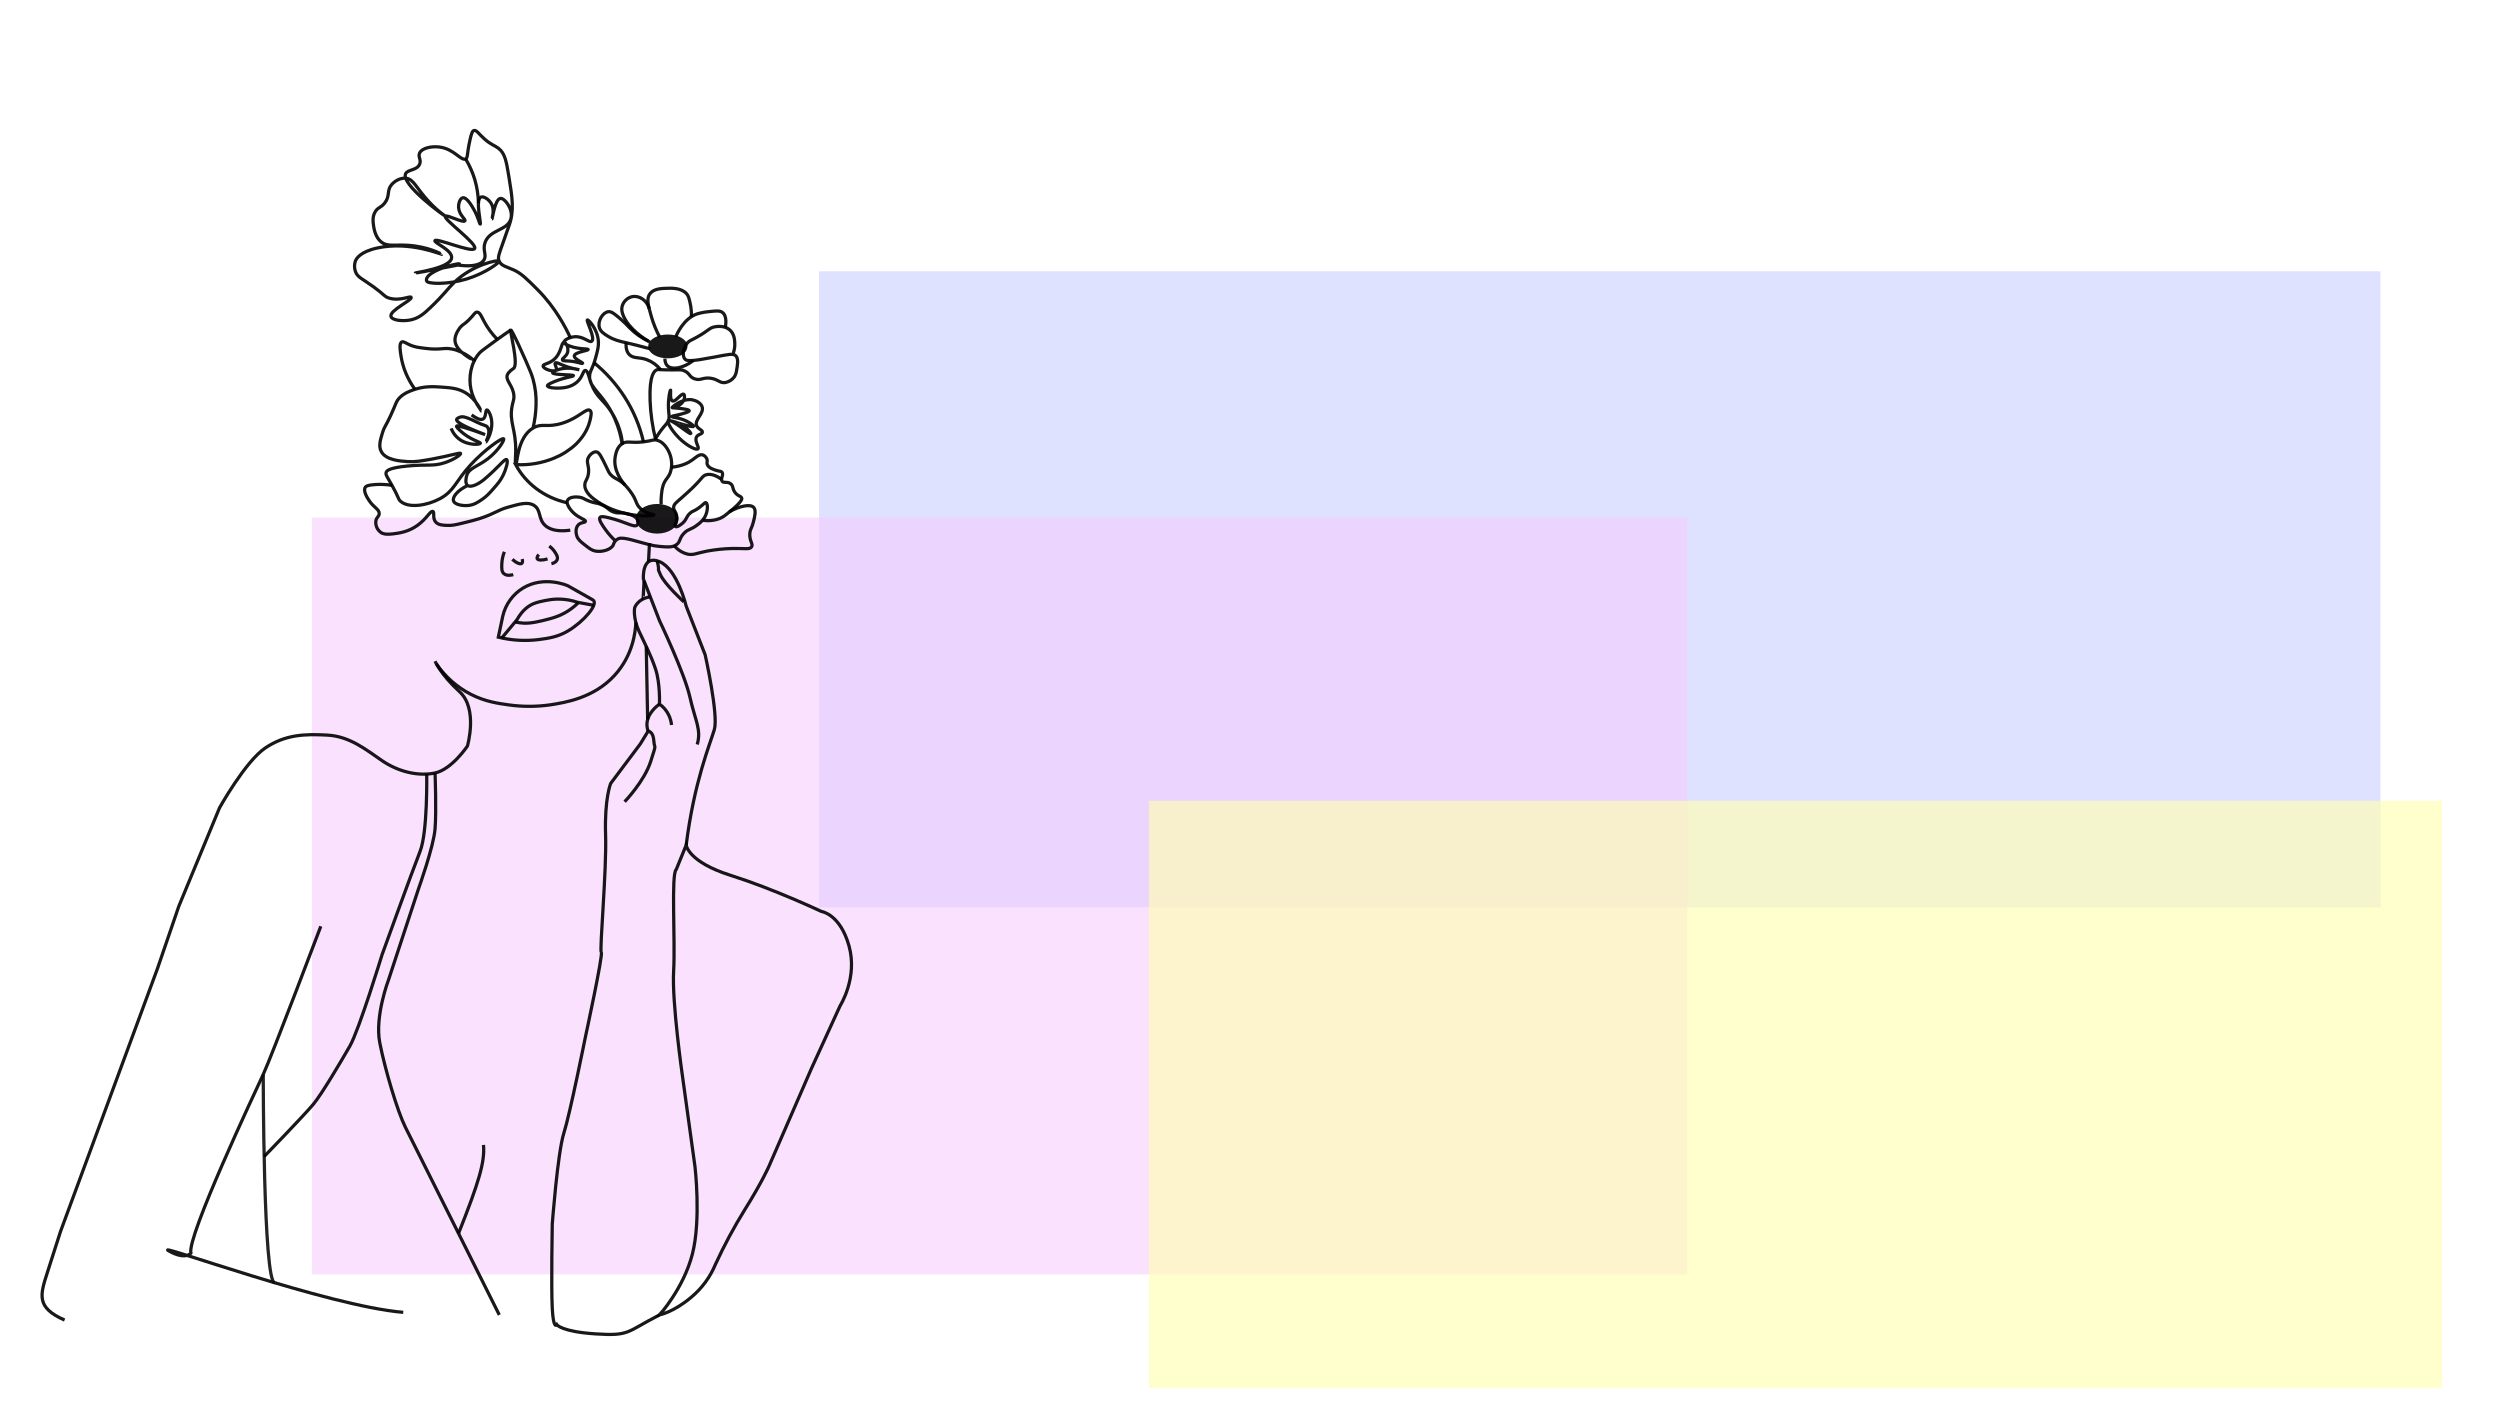
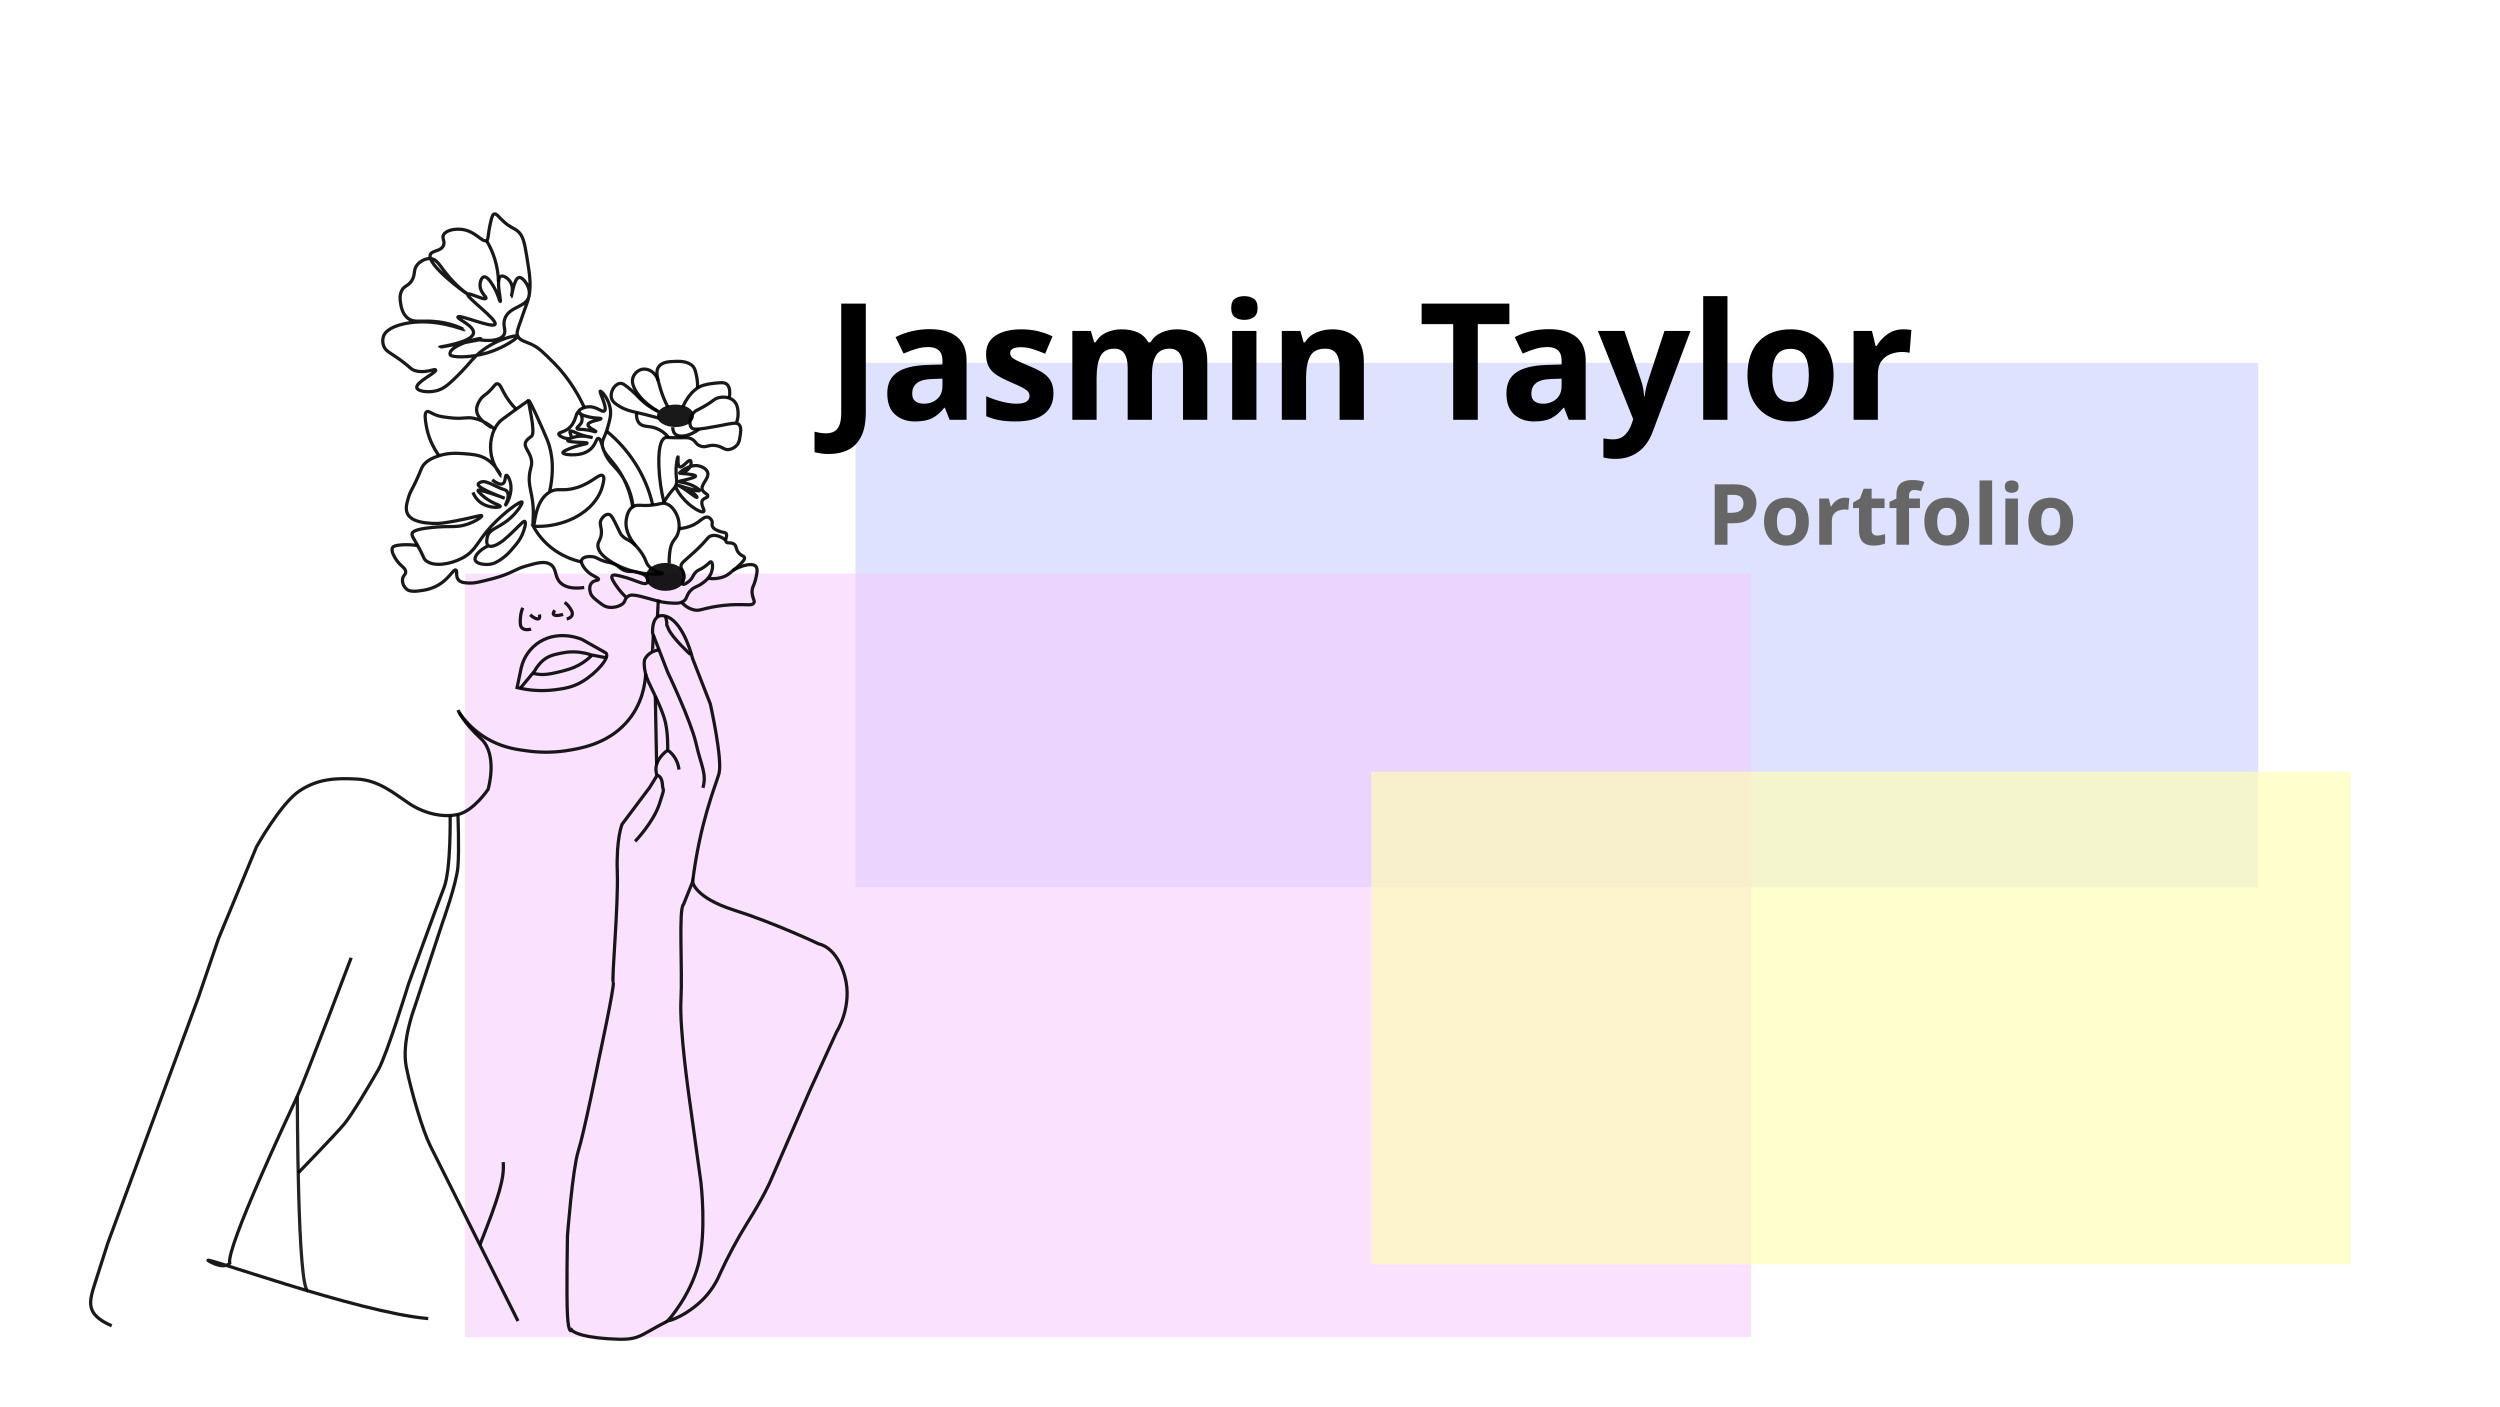
<svg xmlns="http://www.w3.org/2000/svg" id="Layer_1" data-name="Layer 1" viewBox="0 0 1920 1080">
  <defs>
-     <style>.cls-1{fill:#c9d0ff;opacity:0.62;}.cls-2{fill:#f6c9ff;opacity:0.54;}.cls-3{fill:#fffdb3;opacity:0.66;}.cls-4,.cls-5{fill:none;}.cls-4,.cls-6{stroke:#000;}.cls-4,.cls-5,.cls-6{stroke-miterlimit:10;stroke-width:2.5px;opacity:0.9;}.cls-5{stroke:#0c0c0c;}</style>
+     <style>.cls-1{fill:#c9d0ff;opacity:0.62;}.cls-2{fill:#f6c9ff;opacity:0.54;}.cls-3{fill:#fffdb3;opacity:0.66;}.cls-4,.cls-5{fill:none;}.cls-4,.cls-6{stroke:#000;}.cls-4,.cls-5,.cls-6{stroke-miterlimit:10;stroke-width:2.5px;opacity:0.9;}.cls-5{stroke:#0c0c0c;}.cls-7{font-size:125px;}.cls-7,.cls-8{font-family:Didot-Bold, Didot;font-weight:700;}.cls-8{font-size:65px;fill:#666;}</style>
  </defs>
-   <rect class="cls-1" x="629.03" y="208.36" width="1199.18" height="488.51" />
-   <rect class="cls-2" x="239.54" y="397.51" width="1056.3" height="581.21" />
-   <rect class="cls-3" x="882.45" y="615.02" width="993.14" height="451.14" />
-   <path class="cls-4" d="M334.12,507.82s4.46,10.32,18.84,23.45,6,41.73,6,41.73-11.9,17.82-24.79,20.63-28.26-.94-40.65-9.38-24.79-18.75-42.14-19.69-32.22-.47-47.58,9.84-35.2,46-35.2,46l-31.23,75.49L121,743.67l-74.49,202S41.78,960.5,36.3,977.53s-8.62,26.66,13.31,36.29" />
-   <path class="cls-4" d="M246.38,711.38s-37.86,100.06-44.22,113.78S143.43,950,146.61,962.36c0,0-3.89,5.69-17-1.68s122.41,42.5,180.08,47.19" />
-   <path class="cls-5" d="M202.16,825.16s0,159.65,8.84,160" />
-   <path class="cls-4" d="M327.72,594.47s.79,44.42-5.12,59.43-29.16,79.27-29.16,79.27-17.72,58-24.74,70.19-21.41,36.67-28.06,44.7-37.78,40.17-37.78,40.17" />
-   <path class="cls-4" d="M334.12,593.63s1.13,29.22,0,43-12.65,45.81-12.65,45.81l-23,69.85s-10.84,28.2-6.78,48.71,13.55,52.54,19.65,64.72l40.11,80.14,32,64" />
-   <path class="cls-4" d="M352.14,947.31c15.64-39.38,20.36-55,19.18-68" />
-   <path class="cls-4" d="M527,649s1.36,12.93,34.17,23.28S630.86,700,630.86,700s14.36,1.94,21.19,26.51-6.83,45.9-6.83,45.9l-21.88,47.85-32.88,75.65s-5.4,12.28-18.39,33a390.15,390.15,0,0,0-22.56,42,65.53,65.53,0,0,1-18.45,25.21c-13.67,11.64-24.61,13.75-24.61,13.75s18.45-20.21,25.29-46.72,2-67.24,2-67.24l-9.57-69.18s-8.2-56.9-6.83-80.82-2.06-75,2.05-78.24Z" />
-   <path class="cls-4" d="M506.45,1009.9c-25.71,13.14-22.45,16.22-48.82,14.54s-29.94-7.06-29.94-7.06-2.67,4.26-3.55-12.56,0-64.76,0-64.76,4.14-54.94,8.89-69.8,16.59-74,16.59-74,13.64-63.07,12.16-64.75S466,668.7,465.09,641,469,601.67,469,601.67l22.66-30.2,6.1-9.92s3.9,0,4.38,7.38,2.44.69-2.43,15.91-20,30.89-20,30.89" />
-   <path class="cls-4" d="M527,649c6.12-48.75,18.33-77.54,21.62-88.7s-7.05-57.38-7.05-57.38L527,465.55s-6.74-28.44-20.51-34.22-12.37,13.33-12.37,13.33l12.37,32s19.11,40,23.34,58.65,8.93,24.89,5.64,36.44" />
-   <path class="cls-4" d="M499.37,458.35c-10,1.59-12,8.56-12,8.56s-1.34,7.61,3.35,17.76,9.05,18.07,12.74,29.17,3,26.95,3,26.95a22.37,22.37,0,0,1,2.58,2.06,22.78,22.78,0,0,1,6.71,13.95" />
-   <path class="cls-4" d="M506.45,540.79c-1.45,1-9.91,7.25-9.6,16.22a14.5,14.5,0,0,0,.92,4.54" />
-   <path class="cls-4" d="M504.71,430.72c2.49,10.63-.7,3.3,2.49,10.63s17.94,20.85,17.94,20.85" />
-   <path class="cls-4" d="M496.31,496.39l1.08,56.25" />
-   <path class="cls-4" d="M488.35,478.06c-.34,7.46-2.33,25.28-16.3,40.55-16,17.53-38,20.93-49.49,22.72a114.27,114.27,0,0,1-32.07,0c-7.9-1.09-17.82-2.46-28.85-8.08a71.78,71.78,0,0,1-26.48-23.39" />
-   <path class="cls-4" d="M382.71,489.36a85.74,85.74,0,0,0,31.41,1.78c6.56-.87,14-1.84,21.74-6.37,12.48-7.29,24.38-21.26,19.43-24.06L436.15,449.9c-1.26-.56-18.38-7.8-34.29,1.62a34.25,34.25,0,0,0-15.72,21.62Q384.43,481.26,382.71,489.36Z" />
-   <path class="cls-4" d="M385.33,490l11.66-14c4.27-7.62,9.12-10.89,12.94-12.44,5.41-2.19,14.44-3.25,14.44-3.25h0a45.39,45.39,0,0,1,6.61-.15,46,46,0,0,1,12.18,2.27l.41.14L456,464.88" />
-   <path class="cls-4" d="M443.93,463.1a47.69,47.69,0,0,1-10.43,7.75c-5.3,2.92-9.62,4-16.95,5.82-8.1,2-11.95,2-14.27,1.92a38.28,38.28,0,0,1-6.45-.89" />
-   <path class="cls-4" d="M387.37,423.79a27.31,27.31,0,0,0-1.95,8.9c-.17,3.63-.3,6.35,1.65,7.95,2.42,2,6.37.87,7.11.65" />
-   <path class="cls-4" d="M421.81,419.4a16.36,16.36,0,0,1,4.05,4.14c1.38,2,2.89,4.27,2,6.38s-3.67,2.86-4.38,3" />
-   <path class="cls-4" d="M413.76,425.89c-1.71,2.07-1.27,3-1.18,3.2.66,1.25,3.83,1.43,7.95.14" />
-   <path class="cls-4" d="M401.09,429.32c.6,2.57-.23,3.25-.39,3.37-1.16.86-4.1-.27-7.23-3.11" />
-   <path class="cls-4" d="M494,458.35l.65-12.13h0v0s-.68,13.56-.69,13.56S494,459.16,494,458.35Z" />
-   <path class="cls-4" d="M498.05,431.39q.38-7.17.76-14.35" />
-   <path class="cls-4" d="M554.16,368.1c-3.25-2.29-7.81-4.7-11.94-3.44-2.45.75-2.79,2.18-7.26,6.87-4.06,4.26-9.27,8.84-11.82,11.09-4,3.48-5.69,4.72-5.79,7-.11,2.45,1.77,3.12,2.29,6.49.69,4.52-2.06,7.48-.94,8.27s3.87-1.14,5.6-2.67c3.29-2.91,2.53-4.72,5.57-7.51,2.18-2,2.79-1.26,6.73-4.07s4.6-4.42,5.52-4.09c1.64.59,1.78,6.67-1.06,11.45a19.9,19.9,0,0,1-5.39,5.54c-4.94,3.9-6.67,3-9.84,6-4.59,4.32-2.91,7.32-6.86,9.65-3,1.78-6.49,1.49-12.15,1a46.35,46.35,0,0,1-8.62-1.51c-8.33-2-19.12-6-23.07-4.55a7,7,0,0,0-1.51.8,7.56,7.56,0,0,0-2.56,3.95c-1.4,3.52-8.41,5.92-13.86,4.83-2.74-.54-4.49-1.91-8-4.65-3.26-2.54-5.31-4.15-6.26-7.06-.74-2.28-1-6.12,1.21-8.39s5.23-1.52,5.45-2.67c.29-1.5-4.88-2.39-9.28-6.68-.47-.46-6.25-6.2-4.39-9.62,1.37-2.51,6.28-2.73,9.15-2.29s3.26,1.46,7.8,3.18c4.82,1.82,5,.91,8.75,2.42,5.74,2.32,5.41,4.55,10.23,6,3.78,1.12,4.13-.22,9.15,1,2.77.68,7.74,1.91,8.75,5.22.06.21.75,2.58-.54,3.69-2.37,2-8.65-2.57-21.67-5.73-4.17-1-6-1.14-6.73-.26-1.36,1.68,1.86,6.15,4.31,9.55a57.34,57.34,0,0,0,7.46,8.46" />
-   <ellipse class="cls-6" cx="504.71" cy="398.42" rx="15.11" ry="10.14" />
-   <path class="cls-4" d="M452,363c.52-5.76-2-7.82-.22-11.45,1.17-2.36,3.92-4.86,6.31-4.51,2.14.32,3.92,4,7.41,11.24,1.74,3.62,2.09,4.75,3.63,6.4,2.25,2.4,4.06,2.74,6.94,4.6,3.64,2.36,5.63,5,8,8.11,5.31,7,3.78,9.56,8,13.35,4.86,4.34,10.35,4.07,10.24,4.71-.24,1.36-25.11,2.41-43.43-10.21-3.54-2.44-9.7-6.79-9.76-12.55C449.1,369.05,451.5,368.32,452,363Z" />
-   <path class="cls-4" d="M507.72,387.3a52.36,52.36,0,0,1,.33-8,30.56,30.56,0,0,1,1.32-6.87c1.27-3.55,2.82-4.63,4.24-7.05,3.95-6.71,1.53-14.61,1.21-15.59s-3.17-9.83-10.23-11.7c-3-.79-3.59.45-10.4,1.25-10,1.17-12.52-1.08-16.34,1.4s-4.76,7-5.28,9.52c-2.23,11,5.7,20.26,7.49,22.25" />
-   <path class="cls-4" d="M515.72,358.85c8-.84,12.93-3.38,15.93-5.58,2.51-1.84,5.41-4.71,8.09-3.9a5.59,5.59,0,0,1,3,2.81c1,2-.25,2.88.5,4.68,1,2.52,4.62,3.68,6.76,4.37,2.86.92,3.7.47,4.46,1.4,1.63,2-1.35,5.08.17,7,1.24,1.61,3.65,0,6.27,1.72s1.2,4.26,4.12,7.49c2.3,2.53,4.18,2.1,4.62,3.75.17.61.37,2.37-7.42,8.89-4.39,3.68-6.58,5.51-9.08,6.56a25.13,25.13,0,0,1-13.55,1.48" />
-   <path class="cls-4" d="M517.75,419a19.11,19.11,0,0,0,10.44,6.59c4.4.89,6.36-.7,14.85-2.35a122.77,122.77,0,0,1,19.48-2c9.26-.18,13.22,1,14.69-1.24s-1.9-4.65-1.32-10.62c.31-3.23,1.39-3.42,2.6-8.11,1.1-4.22,2.42-9.33.37-11.56-2.52-2.73-10.25-1.33-18.77,3.31" />
-   <path class="cls-4" d="M409.36,328.75a86.45,86.45,0,0,0,2.33-18,64.44,64.44,0,0,0-2.33-19.56c-.9-3.18-1.71-5.38-5.56-14.14-.95-2.15-10.58-24-11.54-23.64s6.39,27,2.09,29.58a16,16,0,0,0-4,3.56,4.28,4.28,0,0,0-.66,1.17c-1.81,4.7,4.58,8.35,5,16.4.13,2.75-.55,3.54-1.3,7.26-2.63,13.08,3,17.63,2.67,35.64-.08,5.16-.62,9.69,0,9.78,1.32.2.84-20.67,13.34-28.07,7-4.13,10.31.11,22.68-3.79s18.18-11.78,21-9.78c1.62,1.15.81,4.51,0,7.89-.76,3.15-3,10.49-10.67,18a54.56,54.56,0,0,1-16.68,10.72A67.2,67.2,0,0,1,396,356.82a57,57,0,0,0,15.67,18.3,61.38,61.38,0,0,0,23.91,11" />
-   <path class="cls-4" d="M392.26,253.43c-2.93,2-7.32,5.06-12.58,8.89-6.76,4.91-10.13,7.37-11.27,8.61-7.1,7.75-8.59,19.24-6.74,28,2,9.58,8.27,16.57,8,16.69s-3.62-8.95-12.42-14.13c-5.65-3.33-11.25-3.72-18.84-4.24-5.6-.38-12.78-.8-21,2.19-3.45,1.26-7.06,2.58-10.34,5.84-3.1,3.09-2.83,4.87-7.26,14.32-3.88,8.29-4.68,8.19-6,12.56-1.74,5.68-3.25,10.58-.93,14.75,3.63,6.51,14.39,7.21,20.23,7.59,5.6.37,10.14-.43,19-2,14.06-2.56,21.21-5.18,21.62-4.24s-5.21,4.84-12.35,7.16c-8.88,2.88-13.1,1-28.41,2.48-14.31,1.41-15.92,3.61-16.37,4.82-.69,1.86.68,3.28,4.48,10.08,5.49,9.84,4.59,10.41,6.48,12.12,6.27,5.67,20.51,3.33,30.27-1.9,11.14-6,12-13.31,23.47-25.85,11.12-12.11,24.38-21.22,25.49-20.2.86.78-3.91,9-11.93,15.23s-14.82,7.17-16.47,13.15c-.14.48-1.63,5.9.77,7.55a2.69,2.69,0,0,0,.86.37c4.46,1.14,11.75-5,11.75-5,11.31-9.53,15.69-16.08,17.25-15.34s-.31,7.06-2.31,11.44-4.64,7.41-8,11.2c-2.92,3.31-5,5.63-8.5,8-3.11,2.12-6.15,4.2-10.56,4.63-4,.39-10.2-.45-11.33-3.41s3-8.2,10.82-11.93" />
-   <path class="cls-4" d="M301.09,372.73a60.2,60.2,0,0,0-12.47-.63c-6.65.35-7.67,1.51-8,2-2,2.83,1.45,8.15,2.61,9.94,3.86,6,8.13,6.94,8,10.47-.1,2.4-2.1,2.54-2.58,5.6a9.46,9.46,0,0,0,4.12,9c.94.6,3,1.67,9.33.87,4.46-.57,11.46-1.46,18.48-6.47,7.24-5.17,10-11.49,11.84-10.72,1.62.66-.57,5.22,2.32,8.28,2.09,2.22,5.58,2.33,9,2.44s6-.4,11.33-1.71c6.41-1.57,9.62-2.35,12.87-3.4,13.06-4.22,13.31-6.39,22.66-9,8.6-2.42,14.93-4.2,19.57-1.22,5.54,3.56,3,10.3,8.49,15.34,4.95,4.58,13,4.53,19.31,3.65" />
-   <path class="cls-4" d="M318.68,299a62.76,62.76,0,0,1-6.92-12.26A56.88,56.88,0,0,1,308,273.59c-.72-4.5-1.59-9.88.58-10.95,1.38-.68,2.95.89,6.66,2.46,3.36,1.43,6.1,1.77,11.58,2.46,11.88,1.51,13.59-.87,20.56.55,10,2.05,16.79,9.07,16.88,8.94s-14.6-6.8-14.85-15.78c-.14-4.79,3.85-9.63,4.05-9.86,1.95-2.32,2.84-2.06,6.37-5.48,4.26-4.12,4.82-6.28,6.58-6.22,2.16.07,3.37,3.39,5.29,7a59.7,59.7,0,0,0,10.25,13.93" />
-   <path class="cls-4" d="M346.49,329a18.52,18.52,0,0,0,9.82,10.35c5.91,2.61,12.41,2.05,12.63,1.07s-7.86-2.5-15.44-9.56c-1.4-1.31-3.24-3-2.8-3.72,0,0,.69-1.12,21.88,6.64h0c-18.24-6.87-22.28-10.05-21.88-11.63.23-.91,2-1.65,3.08-1.91,1.44-.34,2.9-.13,6,1.05a58,58,0,0,1,5.83,2.67c6.4,3.15,7.45,2.44,8.7,4,3.18,3.93-1.4,11.32-1.12,11.41s6.41-9,3.92-18.84c-.76-3-2.27-5.82-3.22-5.69-1.29.18-.36,5.63-3,7-2.09,1.12-5.61-.88-8.7-3.19" />
-   <path class="cls-4" d="M503.62,337.93a145,145,0,0,1-4.37-30.6c-.66-19.79,3.46-22.54,5.15-23.29.87-.38,1-.14,6.87,0,10.4.25,11.09-.46,13.74.54,5,1.88,4,4.91,8.65,6.43s6.28-1.52,12.54-.47c5.74,1,6.64,3.91,10.88,3.25a11.27,11.27,0,0,0,6.87-4.33,11.65,11.65,0,0,0,1.72-4.88c.79-4.41,1.63-9.09-.59-11.32-2-2.06-5.66-1.05-16.59,1-18.33,3.5-20.9,3.08-22.33,1.63-2.66-2.71-1.22-8.92,1.72-12.46,1.6-1.92,2.59-1.79,8-4.87,8.69-4.93,8.88-6.81,13.17-7.58,1-.18,7-1.25,11.19,2.2,3.85,3.15,4,8.2,4.08,10.84a19.49,19.49,0,0,1-1.14,7.11" />
-   <ellipse class="cls-6" cx="512.89" cy="266.05" rx="13.82" ry="7.9" />
-   <path class="cls-4" d="M518.87,258.94c.78-1.92,6-14.29,16.51-17.87a48.2,48.2,0,0,1,9.36-1.77c5.28-.56,7.92-.84,9.89.51,4.26,2.9,2.52,10.92,2.36,11.63" />
-   <path class="cls-4" d="M506.7,259a82.07,82.07,0,0,1-6.46-15.89c-2.52-8.77-3.94-14-.95-17.71s8.59-3.87,13.1-4c3.27-.12,11-.41,15,4.3,1.44,1.72,1.85,3.59,2.68,7.33a41.41,41.41,0,0,1,.93,10.29" />
-   <path class="cls-4" d="M499.26,262.84c-4.75-2.78-15.62-9.78-20.22-19.64-1.56-3.34-1.85-5.82-1.2-8.12a10.45,10.45,0,0,1,7.83-7.3c5.2-.95,11.28,2.84,12.93,9.33" />
-   <path class="cls-4" d="M497.93,262a50.29,50.29,0,0,1-14.3-10.13,84.61,84.61,0,0,0-7.3-7.09c-4.46-3.79-6.74-5.67-9.07-5.41-4.38.5-8.44,7.21-6.91,12.31.9,3,3.49,4.65,6.51,6.53,4.88,3,9.19,3.93,14,5,4.4,1,10.76,2.55,18.65,4.73" />
-   <path class="cls-4" d="M510.66,275.42c0,3.49,1.33,5,2,5.6,3.44,3.14,11.8,2.05,19.86-4.17" />
-   <path class="cls-4" d="M480.87,263.29c-.2,2.86,0,6.85,2.76,9.33,3.17,2.86,7.25,1.51,13.1,3.6a24.54,24.54,0,0,1,10.61,7.69" />
-   <path class="cls-4" d="M503.4,337a60.19,60.19,0,0,1,4.39-6.64c3.13-4.13,4.48-4.85,5.49-7.35,1.19-2.91.3-4.25.09-9.67-.3-8,1.3-13.82,1.62-13.8s-.85,7.55,1.52,8.42,6.69-6.1,8.52-5.2c1,.47.91,2.94,0,4.84-2.06,4.29-8.66,6-8.9,5.55s8-7.48,15.53-6.09c2.65.49,6.57,2.25,7.58,5.38,1.7,5.28-6.33,10.07-4.17,14.69,1.2,2.57,4.63,3.09,4.36,4.84-.24,1.56-3,1.37-4.36,3.4-2.17,3.31,2.31,8.09.95,9.32s-7.4-1.94-12.51-6.45c-6.64-5.87-11.66-14-10.23-15.23,2-1.75,16.45,10.9,17.24,10,.33-.35-1.74-2.82-4.35-4.83a28.74,28.74,0,0,0-10.23-4.84c0-.09,16,5.38,16.67,4.12.33-.69-3.75-3.68-8.53-5.38-4.38-1.55-8-1.53-8-2.15s2.43-.64,6.63-1.79c2.92-.8,6.66-1.83,6.63-2.69,0-.66-2.33-1.54-13.26-2.33" />
-   <path class="cls-4" d="M424.65,276.75c6.89-5.2,6.15-13.86,8.51-13.8,1.65.05,3.76,4.35,2.73,7.77-1,3.26-4.47,4.53-3.95,5.74.38.88,2.34.56,5.78.87,5.87.52,9.45,2.28,9.72,1.72.37-.77-6.69-3.25-6.38-5.75.36-2.94,10.77-3.93,10.64-4.88-.11-.75-6.46.05-14-2.59-4.39-1.54-4.55-2.62-4.56-2.88-.11-1.74,4-3.92,7.9-4.31,7.05-.68,11.34,4.82,13.37,3.45,3.13-2.1-4.42-15.87-3.34-16.38.84-.4,7.94,6.94,8.51,16.67.21,3.74-.6,6.73-2.13,12.36-2.38,8.75-4.11,9.5-4.56,13.22-.94,7.87,5.92,11.86,13.07,22.42,10.58,15.64,11.53,30.49,11.87,30.4s-.45-11.71-7.91-23.79c-6.4-10.36-11.84-11.51-15.8-22.27-1.85-5-2.66-10.17-4.57-10.21s-1.81,4.85-6.38,8.91-10.25,4.41-12.77,4.6c-4.32.33-9.83-.34-10-1.72,0-.24,0-1.06,5.17-3.16,8.47-3.46,14.92-3.93,14.89-4.6-.05-1.05-15.84-.38-16.1-2.3-.14-1,3.88-2.55,7.59-3.16a30.21,30.21,0,0,1,12.93.91,69.23,69.23,0,0,1-8.67-2.06c-5.76-1.87-8.71-4.11-9.73-3.17s1.77,4.1.61,5.46c-1.63,1.91-10.05-.82-10-3.16C417.07,279.52,420.75,279.69,424.65,276.75Z" />
-   <path class="cls-4" d="M494.19,339.38a108.24,108.24,0,0,0-14.49-34.49,113.43,113.43,0,0,0-23.41-26.26" />
-   <path class="cls-4" d="M438,259.29c-3.36-7.33-11.24-22.86-25-36.69-8.4-8.42-12.6-12.64-18.55-15.33-5.21-2.36-9.49-3-11.13-6.74-1.19-2.71-.18-5.23,2.68-13.17,1.64-4.55,3.11-9.15,4.82-13.68,4.35-11.52,2.59-22.26,0-38-1.95-11.9-3-17.93-8-21.78-2.93-2.26-5.52-2.62-10.4-6.86-4.7-4.09-6.37-7.29-8.35-6.82-1.13.27-1.9,1.63-3.21,7.6-2.36,10.67-1.44,13.23-3.22,14.18-3.59,1.93-8.78-7.75-20.35-9.11-5.72-.68-13.1.67-15,4.55-1.45,3,1.4,5.15,0,8.62-2,4.88-9,4-10.71,7.22-4.35,8.14,30.25,33.11,30.53,32.8A81.14,81.14,0,0,1,329.49,155c-10.24-11-11.66-17.47-17.79-18.11-4.34-.45-8.69,2.29-10.9,4.85-4,4.63-1,8.63-5.36,14.19-3,3.87-5.42,3.18-7.5,7.09-2,3.74-1.44,7.5-1.07,10.13.35,2.45,1.27,8.92,5.89,12.67s9.95,2,19.82,2.53c16.16.82,26.83,6.95,26.78,7.09s-24.47-10.41-49.28-5.06c-13.93,3-16.53,8.57-17.14,10.13a12.11,12.11,0,0,0,.05,8.08c1.63,4.46,5,5.26,13.88,11.68,8.68,6.29,8.07,7.44,11.78,8.61,8.57,2.71,16.4-1.94,17.14-.51,1.09,2.12-16.88,10-15.53,14.7.84,2.9,9,4,15.53,2.53,5.85-1.33,9.67-4.57,14.47-9.12,11-10.42,13.75-15,18.74-19.76,14-13.43,33.58-17.47,34.28-16.21.61,1.07-10.62,9.37-24.63,13.68-14.65,4.5-30.48,4.07-31.07,1.52-1.94-8.42,32.33-15.85,24.1-12.16h0C325.2,208.76,319,209.8,319,209.65c-.08-.32,27-3.74,27.85-11.65.67-5.94-13.7-11.52-12.85-13.17,1.17-2.3,28.3,9.55,30.53,6.07,2.34-3.66-24.23-22.56-22.5-24.82,1.14-1.49,13.69,5.4,15,3.55.86-1.22-4.43-4.38-4.82-10.14-.22-3.24,1.12-7.18,3.21-7.6,3.11-.62,7.18,6.64,8.57,9.12,3.41,6.09,4.32,11.24,4.82,11.15,1-.17-4-18.77.54-20.77,2.14-.94,6.19,1.83,8,5.06,2.94,5.17.26,11.6.54,11.66s2.18-15.2,6.43-15.71c3.42-.41,10.09,8.62,8,15.82-2.53,8.89-16.36,8-19.83,18.13-2.09,6.1,1.8,9.71-1.07,13.67-3.4,4.71-12.42,4.53-19.82,3.55" />
-   <path class="cls-4" d="M357.57,122a69.85,69.85,0,0,1,7,15.71A68.51,68.51,0,0,1,367.45,156" />
+   <rect class="cls-1" x="657.01" y="278.69" width="1077.32" height="402.75" />
+   <rect class="cls-2" x="357.19" y="440.4" width="987.73" height="586.59" />
+   <rect class="cls-3" x="1053.15" y="592.66" width="752.38" height="378.22" />
+   <path class="cls-4" d="M351.69,545.31s4.17,9.64,17.61,21.91,5.56,39,5.56,39-11.12,16.65-23.17,19.28-26.41-.87-38-8.76-23.17-17.53-39.38-18.41-30.12-.43-44.48,9.21-32.9,42.94-32.9,42.94L167.75,721l-15.28,44.69L82.85,954.55s-4.39,13.84-9.51,29.76-8,24.92,12.44,33.91" />
+   <path class="cls-4" d="M269.69,735.56S234.3,829.07,228.35,841.9s-54.89,116.66-51.91,128.23c0,0-3.64,5.31-15.87-1.57s114.41,39.72,168.31,44.1" />
+   <path class="cls-5" d="M228.35,841.9s0,149.21,8.27,149.54" />
+   <path class="cls-4" d="M345.71,626.29s.74,41.51-4.78,55.55-27.26,74.09-27.26,74.09-16.57,54.17-23.12,65.6-20,34.27-26.23,41.77S229,900.84,229,900.84" />
+   <path class="cls-4" d="M351.69,625.5s1.06,27.31,0,40.19-11.82,42.82-11.82,42.82L318.34,773.8s-10.13,26.35-6.33,45.51,12.66,49.12,18.36,60.5c2.95,5.88,20.86,41.68,37.49,74.9l29.95,59.85" />
+   <path class="cls-4" d="M368.54,956.07c14.61-36.81,19-51.41,17.91-63.58" />
+   <path class="cls-4" d="M531.92,677.21S533.2,689.3,563.86,699,629,725,629,725s13.42,1.81,19.81,24.78-6.39,42.9-6.39,42.9L622,837.35l-30.73,70.7s-5,11.48-17.18,30.82A365.74,365.74,0,0,0,553,978.15a61.33,61.33,0,0,1-17.25,23.57c-12.78,10.87-23,12.84-23,12.84S530,995.67,536.39,970.9s1.92-62.85,1.92-62.85l-8.95-64.66s-7.66-53.18-6.39-75.54-1.91-70.09,1.92-73.12Z" />
+   <path class="cls-4" d="M512.75,1014.56c-24,12.28-21,15.17-45.63,13.59s-28-6.6-28-6.6-2.49,4-3.32-11.74,0-60.52,0-60.52,3.88-51.35,8.31-65.24,15.51-69.17,15.51-69.17,12.75-59,11.36-60.52,4-58.69,3.1-84.63S477.76,633,477.76,633l21.18-28.23,5.7-9.26s3.64,0,4.1,6.89,2.28.65-2.28,14.87-18.68,28.87-18.68,28.87" />
+   <path class="cls-4" d="M531.92,677.21c5.72-45.57,17.14-72.47,20.21-82.9s-6.59-53.63-6.59-53.63L531.92,505.8s-6.29-26.59-19.17-32-11.56,12.46-11.56,12.46l11.56,29.91s17.86,37.38,21.82,54.82,8.34,23.26,5.27,34.06" />
+   <path class="cls-4" d="M506.14,499.07c-9.32,1.48-11.2,8-11.2,8s-1.26,7.11,3.13,16.6,8.46,16.89,11.91,27.26,2.77,25.19,2.77,25.19a18.86,18.86,0,0,1,2.41,1.93,21.3,21.3,0,0,1,6.28,13" />
+   <path class="cls-4" d="M512.75,576.12c-1.35,1-9.26,6.78-9,15.16a13.67,13.67,0,0,0,.86,4.25" />
+   <path class="cls-4" d="M511.12,473.24c2.34,9.94-.65,3.09,2.34,9.94s16.76,19.49,16.76,19.49" />
+   <path class="cls-4" d="M503.28,534.62l1,52.58" />
+   <path class="cls-4" d="M495.84,517.49c-.32,7-2.18,23.62-15.24,37.9-15,16.38-35.49,19.57-46.25,21.23a106.59,106.59,0,0,1-30,0c-7.38-1-16.65-2.3-27-7.55a67,67,0,0,1-24.74-21.86" />
+   <path class="cls-4" d="M397.1,528.05a80,80,0,0,0,29.36,1.66c6.13-.8,13.06-1.71,20.32-6,11.67-6.81,22.79-19.87,18.16-22.48l-17.89-10.11c-1.18-.52-17.18-7.29-32.05,1.52a32,32,0,0,0-14.69,20.21Z" />
+   <path class="cls-4" d="M399.55,528.61q5.44-6.57,10.9-13.12c4-7.12,8.53-10.17,12.09-11.62,5.06-2.06,13.5-3.05,13.5-3.05h0a43.39,43.39,0,0,1,17.56,2l.39.13,11.62,2.23" />
+   <path class="cls-4" d="M454.33,503.51a45.15,45.15,0,0,1-9.75,7.24c-5,2.73-9,3.73-15.85,5.44-7.57,1.89-11.17,1.91-13.34,1.8a35.09,35.09,0,0,1-6-.84" />
+   <path class="cls-4" d="M401.45,466.77a26.1,26.1,0,0,0-1.82,8.32c-.16,3.39-.28,5.93,1.55,7.42,2.26,1.85,5.95.82,6.65.61" />
+   <path class="cls-4" d="M433.65,462.66a15.58,15.58,0,0,1,3.78,3.87c1.3,1.92,2.7,4,1.89,6s-3.43,2.68-4.09,2.84" />
+   <path class="cls-4" d="M426.12,468.73c-1.59,1.94-1.18,2.83-1.1,3,.62,1.17,3.58,1.33,7.43.13" />
+   <path class="cls-4" d="M414.29,471.94c.55,2.4-.23,3-.37,3.14-1.09.81-3.84-.25-6.76-2.9" />
+   <path class="cls-4" d="M501.16,499.07l.6-11.33h0v-.05s-.64,12.68-.66,12.67S501.12,499.83,501.16,499.07Z" />
+   <path class="cls-4" d="M504.9,473.87q.36-6.71.71-13.41" />
+   <path class="cls-4" d="M557.34,414.72c-3-2.14-7.29-4.39-11.16-3.21-2.28.69-2.6,2-6.78,6.42-3.8,4-8.66,8.26-11,10.36-3.7,3.26-5.31,4.41-5.41,6.54-.1,2.29,1.66,2.92,2.14,6.07.65,4.23-1.92,7-.88,7.73s3.62-1.07,5.24-2.5c3.08-2.72,2.36-4.41,5.2-7,2-1.87,2.61-1.19,6.29-3.81s4.3-4.13,5.16-3.82c1.54.54,1.66,6.23-1,10.69a18.46,18.46,0,0,1-5,5.19c-4.61,3.64-6.23,2.81-9.19,5.59-4.29,4-2.72,6.84-6.41,9-2.83,1.67-6.07,1.4-11.36,1a43.82,43.82,0,0,1-8.05-1.41c-7.79-1.91-17.87-5.61-21.57-4.25a6.82,6.82,0,0,0-1.41.74,7,7,0,0,0-2.39,3.69c-1.31,3.29-7.86,5.53-13,4.52-2.56-.51-4.19-1.79-7.47-4.35-3-2.37-5-3.88-5.84-6.6-.7-2.13-1-5.72,1.13-7.84s4.88-1.42,5.09-2.5c.27-1.4-4.56-2.23-8.67-6.24-.44-.43-5.85-5.8-4.11-9,1.28-2.35,5.88-2.55,8.56-2.14s3,1.36,7.29,3c4.5,1.7,4.7.86,8.18,2.26,5.36,2.17,5.05,4.26,9.55,5.59,3.54,1.05,3.87-.2,8.56,1,2.58.64,7.23,1.79,8.17,4.88.06.2.7,2.42-.5,3.45-2.21,1.9-8.09-2.4-20.25-5.35-3.9-.95-5.61-1.07-6.29-.24-1.28,1.56,1.73,5.74,4,8.92a54.26,54.26,0,0,0,7,7.91" />
+   <ellipse class="cls-6" cx="511.12" cy="443.05" rx="14.12" ry="9.48" />
+   <path class="cls-4" d="M461.84,409.94c.48-5.39-1.89-7.32-.21-10.7,1.09-2.21,3.66-4.55,5.9-4.22,2,.29,3.66,3.7,6.93,10.51,1.62,3.38,1.94,4.43,3.39,6,2.1,2.23,3.79,2.56,6.48,4.3,3.4,2.2,5.27,4.64,7.5,7.58,5,6.51,3.53,8.93,7.5,12.47,4.54,4.06,9.66,3.8,9.56,4.4-.22,1.28-23.47,2.25-40.59-9.54-3.31-2.28-9.07-6.35-9.11-11.73C459.15,415.61,461.39,414.93,461.84,409.94Z" />
+   <path class="cls-4" d="M513.94,432.66a48,48,0,0,1,.31-7.44,28.12,28.12,0,0,1,1.24-6.42c1.18-3.32,2.63-4.33,4-6.59,3.69-6.26,1.42-13.65,1.13-14.56s-3-9.2-9.57-10.94c-2.77-.74-3.35.42-9.71,1.16-9.38,1.1-11.71-1-15.27,1.32s-4.46,6.51-4.94,8.9c-2.08,10.29,5.32,18.93,7,20.79" />
+   <path class="cls-4" d="M521.42,406.07c7.52-.79,12.09-3.15,14.89-5.21,2.34-1.72,5.05-4.4,7.56-3.65a5.28,5.28,0,0,1,2.78,2.63c.9,1.9-.24,2.69.46,4.37,1,2.36,4.32,3.44,6.32,4.09,2.67.86,3.46.44,4.17,1.31,1.52,1.86-1.27,4.74.15,6.57,1.17,1.5,3.42,0,5.86,1.6s1.13,4,3.86,7c2.15,2.37,3.9,2,4.32,3.51.16.57.34,2.22-6.94,8.31-4.1,3.43-6.15,5.15-8.49,6.13a23.45,23.45,0,0,1-12.66,1.38" />
+   <path class="cls-4" d="M523.31,462.27a17.91,17.91,0,0,0,9.76,6.16c4.11.83,5.95-.66,13.88-2.19a113.49,113.49,0,0,1,18.21-1.9c8.66-.17,12.35.93,13.72-1.16s-1.77-4.35-1.23-9.93c.29-3,1.3-3.19,2.44-7.57,1-3.95,2.26-8.72.34-10.81-2.35-2.55-9.58-1.24-17.54,3.09" />
+   <path class="cls-4" d="M422,377.94a80.32,80.32,0,0,0,2.18-16.81A60.17,60.17,0,0,0,422,342.85c-.84-3-1.59-5-5.2-13.21-.88-2-9.88-22.43-10.78-22.1s6,25.27,2,27.65a15,15,0,0,0-3.75,3.33,4,4,0,0,0-.61,1.09c-1.69,4.4,4.27,7.81,4.64,15.33.13,2.57-.51,3.31-1.21,6.78-2.46,12.23,2.76,16.48,2.49,33.32-.07,4.82-.58,9,0,9.14,1.24.18.79-19.32,12.47-26.24,6.51-3.86,9.63.1,21.2-3.54s17-11,19.64-9.14c1.51,1.07.75,4.22,0,7.37-.71,2.95-2.83,9.81-10,16.81a51,51,0,0,1-15.59,10,62.82,62.82,0,0,1-27.74,4.72,53.3,53.3,0,0,0,14.65,17.1,57.16,57.16,0,0,0,22.35,10.28" />
+   <path class="cls-4" d="M406,307.54c-2.74,1.88-6.84,4.73-11.76,8.31-6.31,4.6-9.47,6.89-10.53,8-6.64,7.24-8,18-6.3,26.14,1.9,9,7.73,15.49,7.52,15.61s-3.39-8.37-11.61-13.22c-5.28-3.11-10.52-3.47-17.61-4-5.24-.36-11.95-.75-19.63,2-3.23,1.18-6.6,2.41-9.67,5.46-2.89,2.89-2.64,4.55-6.78,13.38C316,377.11,315.28,377,314,381.1c-1.62,5.31-3,9.89-.86,13.78,3.39,6.09,13.45,6.74,18.9,7.1,5.23.34,9.48-.4,17.75-1.91,13.14-2.39,19.82-4.84,20.21-4s-4.88,4.52-11.55,6.69c-8.29,2.7-12.24.9-26.55,2.32-13.37,1.32-14.88,3.37-15.3,4.5-.64,1.74.64,3.07,4.19,9.42,5.13,9.2,4.29,9.74,6.06,11.33,5.85,5.3,19.16,3.12,28.28-1.77,10.41-5.59,11.17-12.44,21.94-24.16,10.39-11.32,22.79-19.83,23.83-18.88.8.73-3.66,8.37-11.15,14.23s-13.86,6.7-15.4,12.29c-.13.45-1.52,5.52.72,7.06a2.6,2.6,0,0,0,.8.35c4.18,1.06,11-4.68,11-4.68,10.57-8.9,14.66-15,16.12-14.34s-.29,6.6-2.16,10.7-4.33,6.93-7.46,10.47a40.19,40.19,0,0,1-7.94,7.51c-2.91,2-5.75,3.92-9.87,4.32-3.71.37-9.53-.41-10.59-3.18s2.82-7.66,10.11-11.15" />
+   <path class="cls-4" d="M320.82,419a57.42,57.42,0,0,0-11.65-.59c-6.22.33-7.18,1.42-7.49,1.86-1.87,2.65,1.35,7.63,2.44,9.3,3.61,5.57,7.59,6.48,7.45,9.78-.09,2.25-1.95,2.38-2.4,5.24a8.82,8.82,0,0,0,3.85,8.42c.87.56,2.83,1.56,8.72.81,4.17-.53,10.71-1.36,17.27-6.05,6.76-4.83,9.3-10.73,11.07-10,1.5.62-.54,4.87,2.16,7.74,2,2.07,5.22,2.17,8.42,2.27s5.61-.37,10.59-1.59c6-1.47,9-2.2,12-3.19,12.2-3.94,12.44-6,21.18-8.42,8-2.26,14-3.92,18.29-1.14,5.18,3.33,2.84,9.63,7.94,14.34,4.62,4.28,12.11,4.24,18,3.42" />
+   <path class="cls-4" d="M337.26,350.13a58.75,58.75,0,0,1-6.47-11.46,53,53,0,0,1-3.52-12.28c-.68-4.21-1.49-9.24.54-10.24,1.29-.64,2.76.83,6.23,2.3,3.14,1.33,5.7,1.66,10.82,2.31,11.1,1.4,12.7-.82,19.21.51,9.37,1.91,15.69,8.47,15.78,8.35S366.2,323.26,366,314.87c-.13-4.47,3.6-9,3.79-9.22,1.82-2.16,2.65-1.92,5.95-5.11,4-3.85,4.51-5.87,6.15-5.82,2,.06,3.15,3.17,4.94,6.58a55.48,55.48,0,0,0,9.59,13" />
+   <path class="cls-4" d="M363.25,378.19a17.33,17.33,0,0,0,9.18,9.67c5.52,2.43,11.6,1.91,11.8,1s-7.34-2.33-14.43-8.93c-1.31-1.22-3-2.81-2.62-3.47,0,0,.65-1.05,20.46,6.2h0c-17.06-6.42-20.82-9.39-20.45-10.87.21-.85,1.87-1.54,2.88-1.78,1.34-.32,2.7-.12,5.56,1a57.92,57.92,0,0,1,5.45,2.5c6,2.95,7,2.29,8.13,3.72,3,3.68-1.31,10.58-1,10.67s6-8.45,3.68-17.61c-.72-2.83-2.13-5.44-3-5.32-1.21.17-.34,5.26-2.76,6.56-2,1.05-5.25-.82-8.13-3" />
+   <path class="cls-4" d="M510.11,386.52a135.55,135.55,0,0,1-4.09-28.6c-.61-18.5,3.24-21.07,4.82-21.76.81-.36.88-.14,6.42,0,9.72.23,10.37-.43,12.84.5,4.64,1.75,3.73,4.59,8.09,6s5.87-1.42,11.71-.44c5.37.9,6.21,3.65,10.17,3a10.51,10.51,0,0,0,6.42-4,10.85,10.85,0,0,0,1.61-4.56c.74-4.12,1.53-8.49-.55-10.59-1.9-1.92-5.29-1-15.51,1-17.13,3.26-19.53,2.87-20.87,1.51-2.48-2.53-1.14-8.33,1.61-11.64,1.49-1.79,2.42-1.67,7.49-4.55,8.12-4.61,8.3-6.37,12.31-7.09.93-.17,6.5-1.17,10.45,2.06,3.6,2.94,3.75,7.67,3.82,10.13a18.15,18.15,0,0,1-1.07,6.65" />
+   <ellipse class="cls-6" cx="518.77" cy="319.34" rx="12.92" ry="7.38" />
+   <path class="cls-4" d="M524.36,312.69c.73-1.79,5.65-13.35,15.43-16.69a44.26,44.26,0,0,1,8.75-1.66c4.93-.52,7.4-.78,9.25.47,4,2.72,2.35,10.21,2.2,10.87" />
+   <path class="cls-4" d="M513,312.74a76.18,76.18,0,0,1-6-14.85c-2.36-8.19-3.68-13.07-.89-16.55s8-3.62,12.25-3.78c3.05-.11,10.31-.38,14,4,1.34,1.61,1.73,3.36,2.5,6.85a38.42,38.42,0,0,1,.87,9.62" />
+   <path class="cls-4" d="M506,316.34c-4.43-2.6-14.6-9.14-18.9-18.35-1.45-3.12-1.72-5.45-1.11-7.6a9.76,9.76,0,0,1,7.31-6.82c4.86-.88,10.55,2.66,12.08,8.73" />
+   <path class="cls-4" d="M504.79,315.59a47.18,47.18,0,0,1-13.36-9.46,78.85,78.85,0,0,0-6.82-6.63c-4.18-3.54-6.31-5.31-8.48-5.06-4.1.47-7.89,6.74-6.46,11.51.84,2.8,3.26,4.35,6.09,6.1,4.55,2.83,8.58,3.68,13.09,4.71,4.1.95,10,2.39,17.42,4.42" />
+   <path class="cls-4" d="M516.69,328.1c0,3.26,1.24,4.68,1.84,5.23,3.22,2.93,11,1.92,18.56-3.89" />
+   <path class="cls-4" d="M488.85,316.76c-.19,2.68,0,6.4,2.58,8.72,3,2.68,6.77,1.41,12.24,3.37a22.75,22.75,0,0,1,9.91,7.18" />
+   <path class="cls-4" d="M509.9,385.68a58.51,58.51,0,0,1,4.11-6.21c2.92-3.86,4.18-4.53,5.13-6.87,1.11-2.71.28-4,.09-9-.29-7.48,1.21-12.92,1.51-12.91s-.8,7.06,1.41,7.88,6.26-5.7,8-4.86c.9.44.85,2.74,0,4.52-1.92,4-8.1,5.6-8.32,5.19s7.46-7,14.52-5.69c2.47.45,6.14,2.1,7.08,5,1.59,4.94-5.91,9.42-3.9,13.74,1.13,2.4,4.33,2.89,4.08,4.52-.23,1.46-2.82,1.28-4.08,3.18-2,3.09,2.16,7.56.89,8.71s-6.91-1.82-11.69-6c-6.21-5.48-10.9-13.08-9.56-14.24,1.91-1.63,15.38,10.19,16.12,9.38.3-.33-1.64-2.64-4.08-4.52a27,27,0,0,0-9.56-4.52c0-.08,15,5,15.58,3.85.31-.64-3.5-3.44-8-5-4.09-1.46-7.44-1.44-7.43-2s2.27-.6,6.2-1.68c2.73-.75,6.22-1.71,6.19-2.51,0-.62-2.18-1.44-12.39-2.18" />
+   <path class="cls-4" d="M436.3,329.34c6.45-4.86,5.75-12.95,7.95-12.89,1.54,0,3.52,4.05,2.56,7.25s-4.18,4.24-3.69,5.37c.35.82,2.18.52,5.39.81,5.5.49,8.84,2.14,9.09,1.61.34-.71-6.25-3-6-5.37.34-2.76,10.07-3.68,9.94-4.57-.1-.69-6,.05-13.07-2.42-4.1-1.43-4.24-2.44-4.26-2.68-.09-1.63,3.71-3.67,7.39-4,6.59-.64,10.6,4.5,12.5,3.22,2.92-2-4.14-14.84-3.13-15.31.79-.37,7.42,6.49,7.95,15.58.21,3.5-.55,6.29-2,11.55-2.23,8.18-3.85,8.88-4.26,12.36-.89,7.35,5.53,11.08,12.21,20.95,9.89,14.62,10.78,28.5,11.1,28.42s-.43-10.95-7.4-22.24c-6-9.68-11.06-10.75-14.77-20.82-1.72-4.68-2.48-9.5-4.27-9.53s-1.69,4.53-6,8.32-9.58,4.12-11.93,4.3c-4.05.31-9.19-.32-9.38-1.61,0-.22,0-1,4.83-2.95,7.91-3.23,14-3.68,13.92-4.3-.05-1-14.8-.36-15.05-2.15-.13-.93,3.63-2.38,7.1-3a28.47,28.47,0,0,1,12.08.86,63,63,0,0,1-8.11-1.93c-5.38-1.75-8.14-3.84-9.08-3s1.65,3.83.56,5.11c-1.52,1.78-9.39-.78-9.37-3C429.22,331.93,432.66,332.09,436.3,329.34Z" />
+   <path class="cls-4" d="M501.3,387.87a100.93,100.93,0,0,0-13.55-32.22,105.78,105.78,0,0,0-21.88-24.55" />
+   <path class="cls-4" d="M448.77,313c-3.14-6.85-10.51-21.37-23.4-34.29-7.85-7.87-11.77-11.81-17.33-14.33-4.87-2.2-8.87-2.83-10.4-6.3-1.12-2.53-.17-4.89,2.5-12.31,1.53-4.25,2.91-8.55,4.51-12.78,4.06-10.77,2.41-20.8,0-35.51-1.83-11.13-2.84-16.76-7.51-20.36-2.74-2.11-5.16-2.45-9.72-6.42-4.39-3.81-5.95-6.81-7.8-6.37-1.06.25-1.78,1.52-3,7.1-2.2,10-1.34,12.37-3,13.26-3.36,1.8-8.21-7.24-19-8.52-5.35-.63-12.24.63-14,4.26-1.36,2.77,1.31,4.8,0,8.05-1.84,4.57-8.4,3.74-10,6.75-4.06,7.61,28.27,30.95,28.53,30.66a76.06,76.06,0,0,1-11.73-10.34c-9.56-10.24-10.89-16.33-16.62-16.92-4.06-.43-8.12,2.14-10.19,4.53-3.75,4.32-1,8.06-5,13.26-2.82,3.61-5.07,3-7,6.62-1.85,3.5-1.35,7-1,9.47s1.18,8.34,5.51,11.84,9.3,1.9,18.52,2.37c15.1.77,25.07,6.49,25,6.63s-22.88-9.73-46.06-4.74c-13,2.81-15.45,8-16,9.47a11.23,11.23,0,0,0,.05,7.55c1.52,4.17,4.7,4.93,13,10.92,8.11,5.88,7.54,6.95,11,8.05,8,2.53,15.33-1.82,16-.47,1,2-15.77,9.37-14.51,13.73.78,2.71,8.4,3.76,14.51,2.37,5.47-1.25,9-4.28,13.52-8.53,10.28-9.74,12.85-14,17.52-18.46,13.06-12.56,31.38-16.33,32-15.16.56,1-9.93,8.76-23,12.79-13.69,4.21-28.48,3.8-29,1.42-1.82-7.87,30.21-14.82,22.52-11.36h0c-24.75,4.84-30.5,5.82-30.53,5.68-.07-.3,25.2-3.5,26-10.89.62-5.55-12.81-10.77-12-12.31,1.1-2.15,26.46,8.92,28.54,5.68,2.19-3.43-22.64-21.09-21-23.2,1.07-1.4,12.79,5,14,3.31.81-1.14-4.14-4.09-4.51-9.47-.2-3,1-6.71,3-7.1,2.9-.58,6.7,6.2,8,8.52,3.19,5.69,4,10.5,4.5,10.42.91-.16-3.76-17.54.5-19.42,2-.87,5.8,1.72,7.51,4.74,2.75,4.83.24,10.84.5,10.89s2-14.21,6-14.68c3.2-.38,9.43,8.06,7.52,14.78-2.36,8.31-15.29,7.47-18.53,16.95-2,5.7,1.68,9.07-1,12.78C383.44,262,375,261.86,368.1,261" />
+   <path class="cls-4" d="M373.61,184.71a65.5,65.5,0,0,1,6.51,14.68,63.93,63.93,0,0,1,2.72,17.06" />
+   <text class="cls-7" transform="translate(634.81 322.42)">Jasmin Taylor</text>
+   <text class="cls-8" transform="translate(1311.05 418.38)">Portfolio</text>
</svg>
